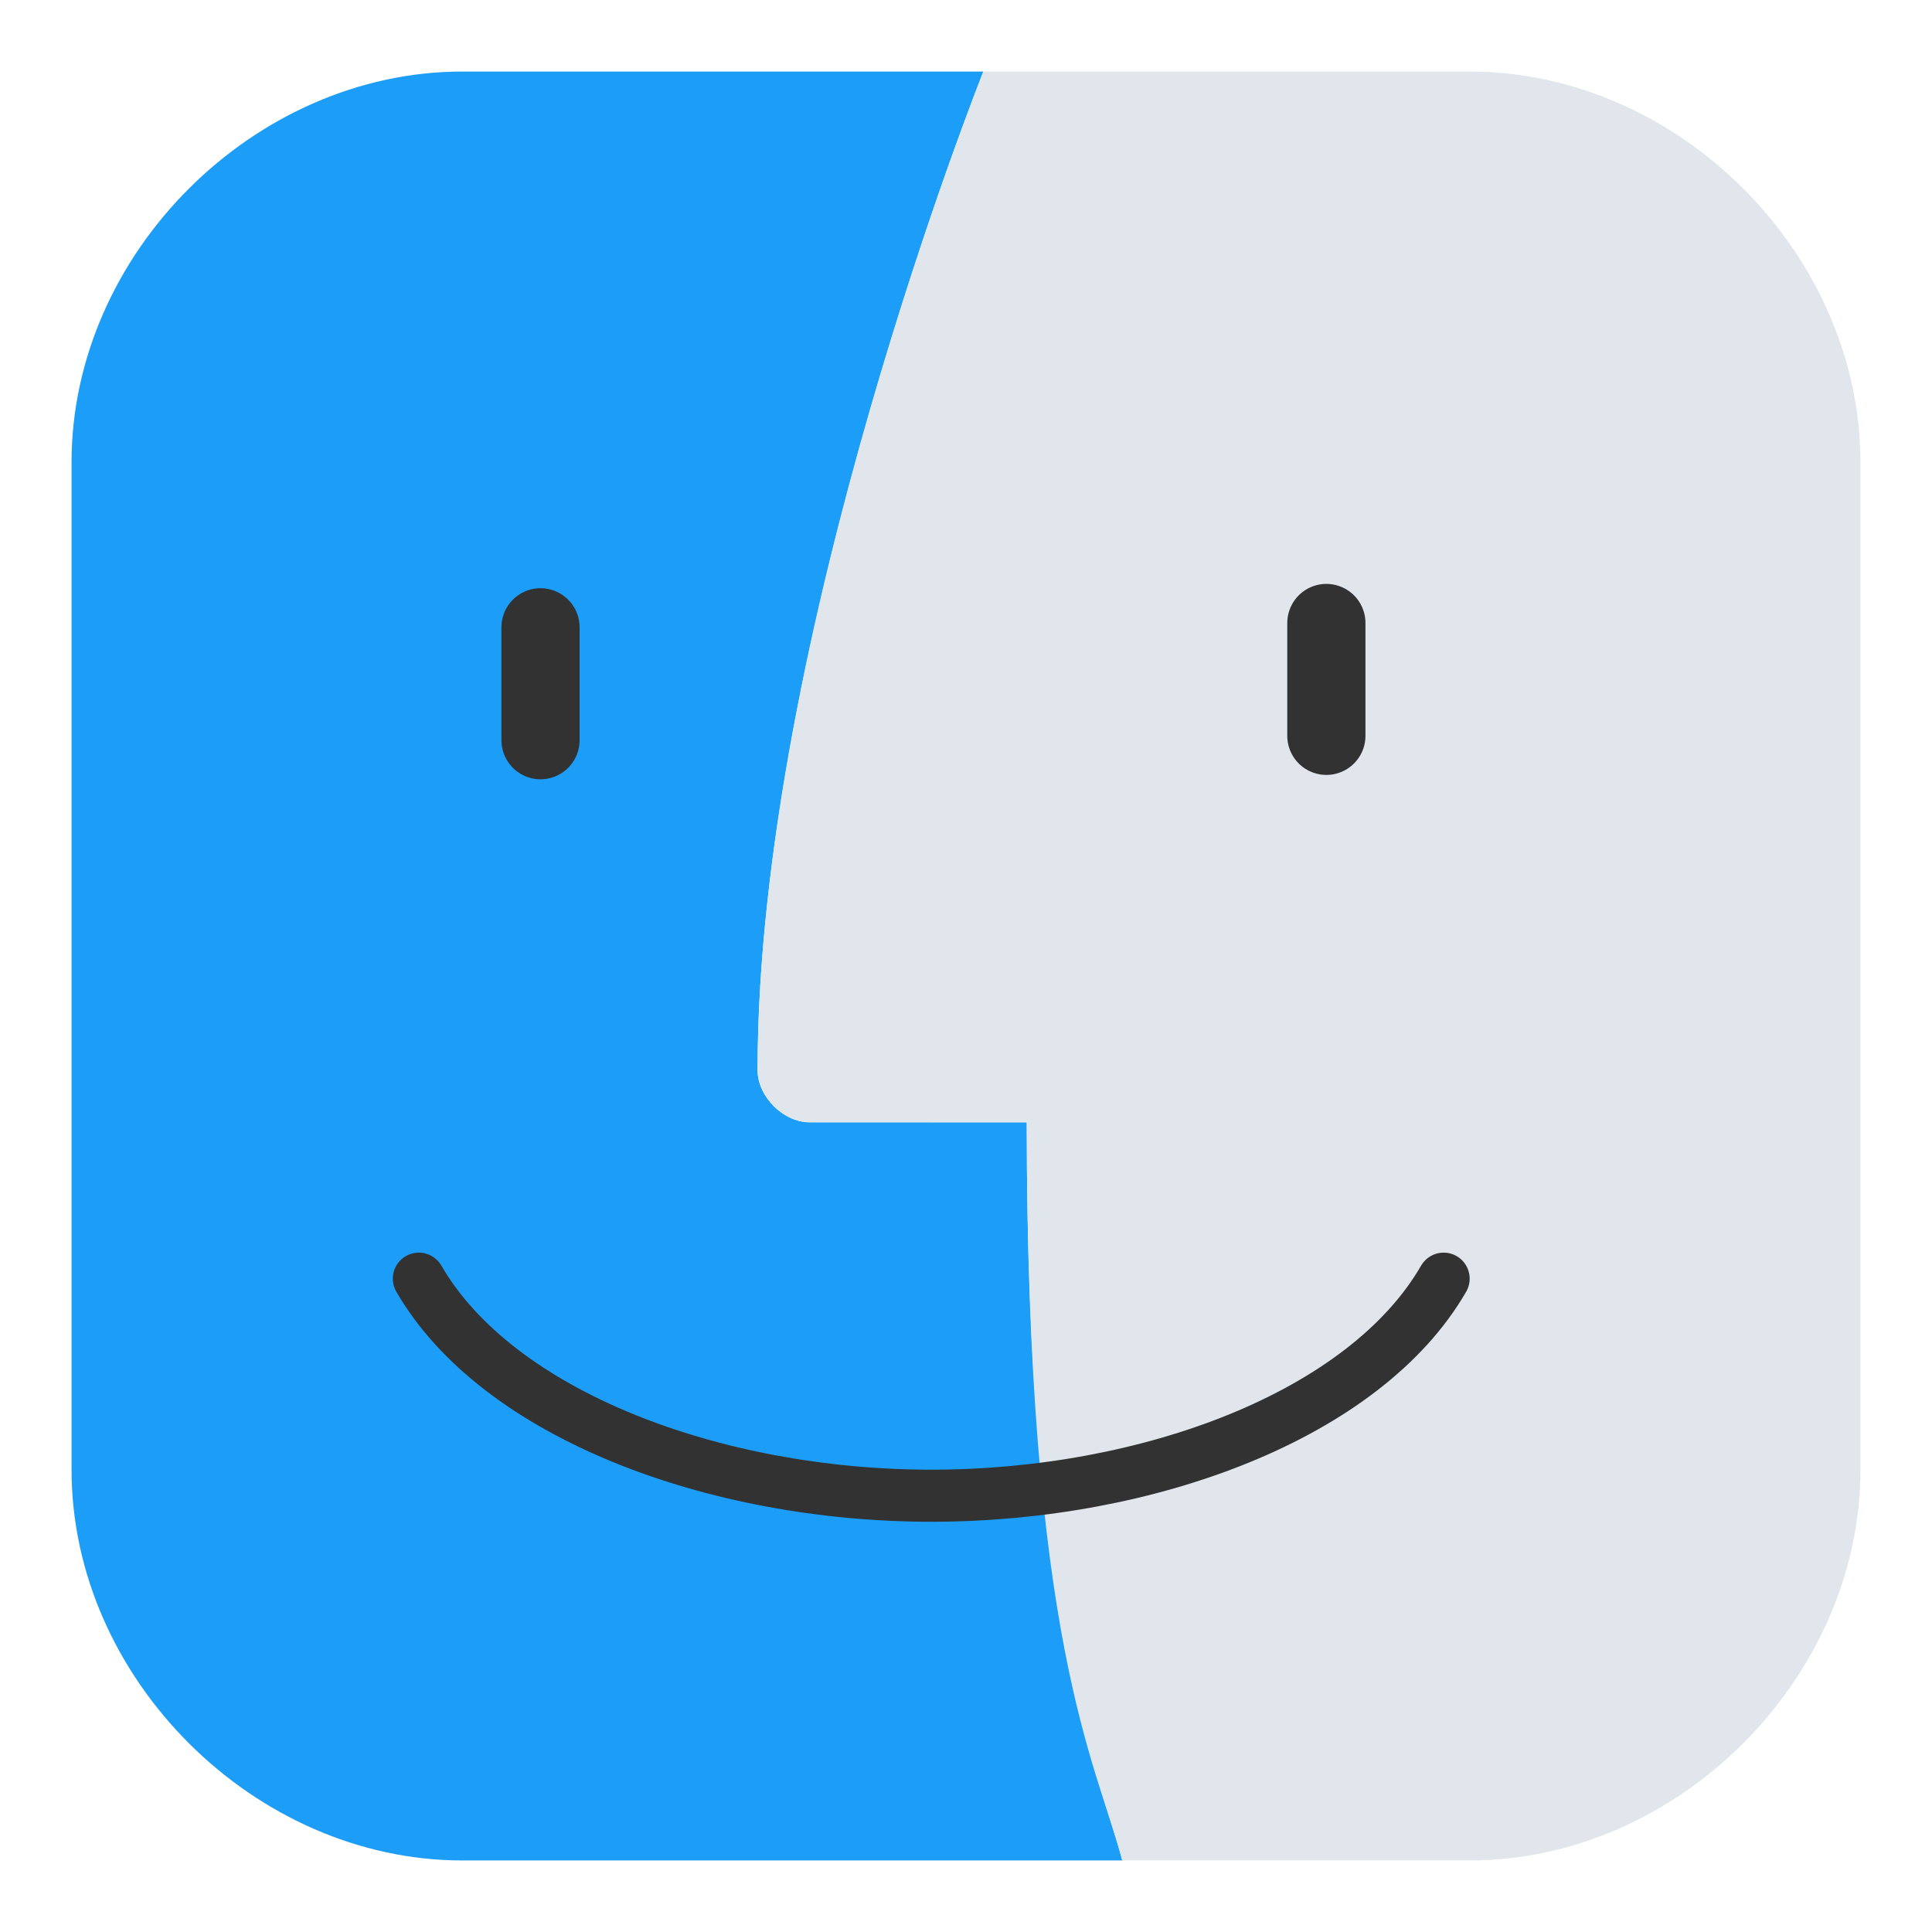
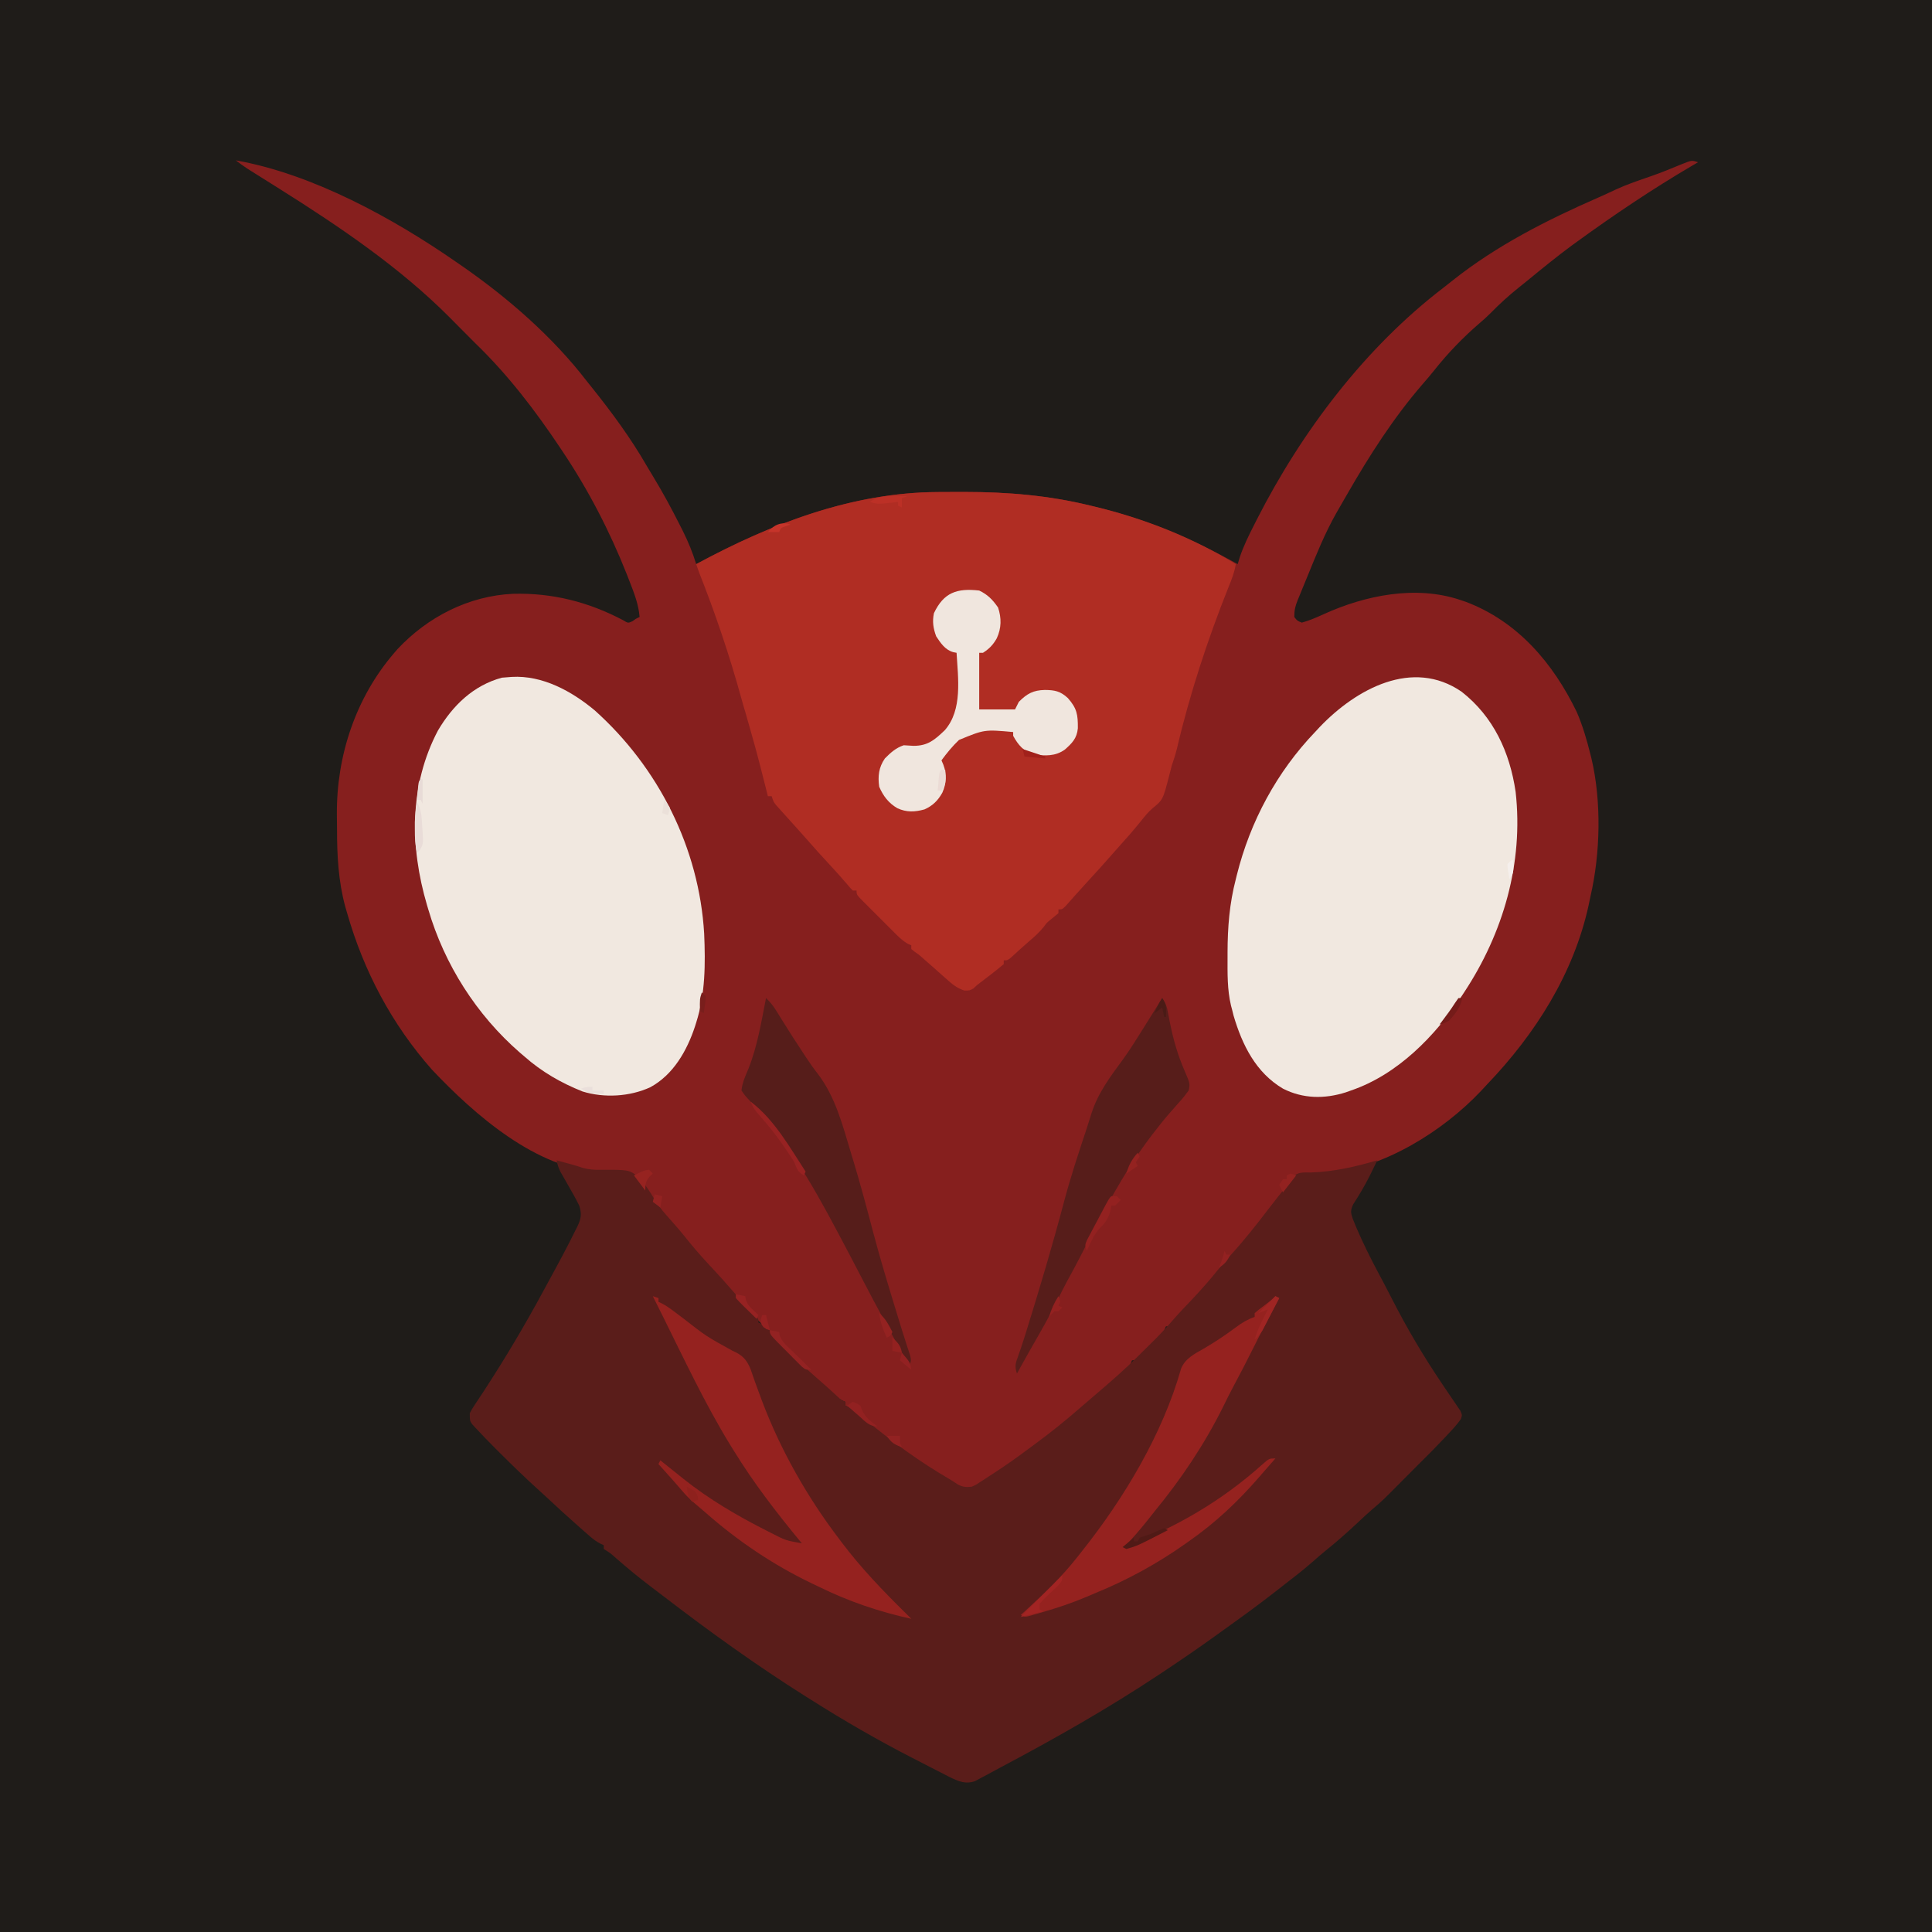
- <svg xmlns="http://www.w3.org/2000/svg" width="32" height="32" viewBox="0 0 25.6 25.6">
-   <path fill="#1c9ef8" d="M.948 19.474V6.126c0-2.767 2.42-5.178 5.178-5.178h6.904s-2.992 7.506-2.992 13.233c0 .346.337.69.69.69h2.877c0 6.648.906 8.436 1.266 9.781H6.126c-2.75 0-5.178-2.407-5.178-5.178z" />
-   <path fill="none" stroke="#323232" stroke-linecap="round" stroke-width="1.036" d="M7.162 8.312v1.496" />
-   <path fill="#e1e6ed" d="M10.729 14.871c-.352 0-.69-.344-.69-.69C10.038 8.414 13.03.948 13.03.948h6.444c2.77 0 5.178 2.416 5.178 5.178v13.348c0 2.754-2.407 5.178-5.178 5.178h-4.603c-.357-1.333-1.266-2.887-1.266-9.78z" />
-   <g fill="none" stroke="#323232" stroke-linecap="round">
-     <path stroke-width="1.036" d="M17.575 8.255V9.75" />
-     <path stroke-width=".69" d="M5.55 16.943c1.037 1.794 3.907 2.876 6.79 2.876 2.877 0 5.745-1.068 6.789-2.876" />
-   </g>
+ <svg xmlns="http://www.w3.org/2000/svg" version="1.1" width="1024" height="1024">
+   <path d="M0 0 C337.92 0 675.84 0 1024 0 C1024 337.92 1024 675.84 1024 1024 C686.08 1024 348.16 1024 0 1024 C0 686.08 0 348.16 0 0 Z " fill="#1F1C19" transform="translate(0,0)" />
+   <path d="M0 0 C40.703 7.199 83.475 30.715 117 54 C118.084 54.746 119.168 55.493 120.285 56.262 C144.497 73.117 167.973 93.572 186 117 C186.839 118.051 187.68 119.1 188.523 120.148 C199.239 133.521 209.359 147.251 217.905 162.118 C219.029 164.05 220.186 165.96 221.352 167.867 C226.427 176.224 231.038 184.767 235.438 193.5 C236.2 195.004 236.2 195.004 236.978 196.539 C239.823 202.264 242.136 207.883 244 214 C244.587 213.684 245.174 213.367 245.778 213.041 C284.648 192.178 327.167 176.029 371.871 175.797 C372.783 175.79 373.695 175.783 374.635 175.776 C377.569 175.758 380.503 175.752 383.438 175.75 C384.441 175.749 385.444 175.748 386.478 175.747 C409.103 175.762 430.977 177.594 453 183 C453.767 183.183 454.534 183.366 455.324 183.554 C482.056 189.976 507.028 200.593 531 214 C531.57 212.128 531.57 212.128 532.152 210.219 C534.103 204.381 536.784 198.981 539.562 193.5 C540.361 191.917 540.361 191.917 541.176 190.302 C564.923 143.696 598.562 99.162 640.303 67.307 C641.92 66.062 643.513 64.788 645.105 63.512 C668.176 45.178 694.986 31.568 721.891 19.809 C725.143 18.387 728.355 16.896 731.562 15.375 C737.545 12.633 743.755 10.562 749.969 8.414 C755.487 6.499 760.882 4.297 766.273 2.055 C771.673 -0.109 771.673 -0.109 775 1 C773.304 1.986 773.304 1.986 771.574 2.992 C750.716 15.249 730.577 28.789 711 43 C709.966 43.75 708.932 44.5 707.867 45.273 C699.993 51.09 692.424 57.273 684.858 63.482 C683.198 64.838 681.529 66.181 679.852 67.516 C674.611 71.714 669.783 76.089 665.098 80.898 C663.213 82.787 661.284 84.526 659.25 86.25 C650.477 93.815 642.413 102.134 635.227 111.215 C633.248 113.69 631.202 116.09 629.121 118.48 C613.615 136.375 600.756 156.503 589 177 C588.398 178.04 588.398 178.04 587.784 179.1 C586.599 181.146 585.423 183.197 584.25 185.25 C583.739 186.133 583.739 186.133 583.219 187.033 C577.191 197.689 572.598 209.11 567.993 220.433 C567.112 222.594 566.22 224.751 565.328 226.908 C564.762 228.294 564.197 229.68 563.633 231.066 C563.367 231.705 563.102 232.343 562.828 233.001 C561.503 236.294 561 238.375 561 242 C562.538 244.029 562.538 244.029 565 245 C569.03 243.917 572.762 242.263 576.555 240.538 C598.579 230.522 625.373 225.038 649 233 C650.464 233.493 650.464 233.493 651.957 233.996 C679.467 244.416 698.167 266.486 710.688 292.312 C713.868 299.649 716.08 307.25 718 315 C718.252 316.003 718.252 316.003 718.509 317.025 C723.871 339.674 723.243 367.404 718 390 C717.668 391.599 717.336 393.198 717.004 394.797 C709.091 431.037 688.749 463.049 663.352 489.581 C662.167 490.825 661.001 492.089 659.84 493.355 C639.626 514.738 608.651 533.865 579 537 C577.615 537.016 576.229 537.015 574.844 537 C574.131 537.001 573.418 537.003 572.684 537.004 C571.227 537.001 569.771 536.967 568.316 536.902 C564.775 536.96 562.765 537.272 560.145 539.765 C558.315 542.112 556.652 544.525 555 547 C553.904 548.45 552.796 549.892 551.676 551.324 C551.128 552.035 550.581 552.747 550.017 553.479 C543.728 561.626 537.251 569.547 530.481 577.297 C528.421 579.666 526.387 582.056 524.351 584.445 C518.999 590.722 513.551 596.898 508 603 C506.394 604.769 504.79 606.54 503.188 608.312 C502.126 609.482 502.126 609.482 501.043 610.676 C499.589 612.33 498.201 614.044 496.863 615.793 C496.248 616.521 495.634 617.25 495 618 C494.34 618 493.68 618 493 618 C492.736 618.589 492.471 619.178 492.199 619.784 C490.956 622.081 489.65 623.608 487.812 625.453 C487.196 626.072 486.58 626.691 485.945 627.328 C485.303 627.962 484.661 628.597 484 629.25 C483.358 629.9 482.716 630.549 482.055 631.219 C481.439 631.832 480.822 632.446 480.188 633.078 C479.343 633.92 479.343 633.92 478.48 634.778 C477 636 477 636 475 636 C474.763 636.574 474.526 637.147 474.281 637.738 C472.721 640.493 470.89 642.112 468.5 644.188 C467.602 644.975 466.703 645.763 465.777 646.574 C464.861 647.375 463.944 648.175 463 649 C461.352 650.498 459.707 651.998 458.062 653.5 C453.739 657.391 449.293 661.101 444.77 664.758 C442.965 666.219 441.17 667.692 439.387 669.18 C426.928 679.553 413.698 688.854 400.079 697.636 C398.675 698.557 397.293 699.512 395.933 700.497 C392.539 702.865 390.699 703.981 386.477 704.094 C382.286 702.775 379.018 700.916 375.375 698.5 C374.331 697.826 374.331 697.826 373.266 697.139 C371.167 695.775 369.081 694.391 367 693 C366.112 692.41 366.112 692.41 365.207 691.809 C352.986 683.65 341.539 674.53 330.204 665.202 C329.555 664.67 328.907 664.138 328.238 663.59 C327.661 663.114 327.084 662.638 326.49 662.148 C324.985 660.913 324.985 660.913 323 660 C323 659.34 323 658.68 323 658 C322.405 657.728 321.811 657.455 321.198 657.175 C319.056 656.03 317.58 654.874 315.828 653.207 C314.962 652.391 314.962 652.391 314.078 651.559 C313.475 650.983 312.872 650.406 312.25 649.812 C310.985 648.619 309.72 647.426 308.453 646.234 C307.85 645.667 307.248 645.099 306.627 644.514 C304.795 642.809 302.913 641.176 301 639.562 C297.077 636.177 293.42 632.53 289.75 628.875 C289.147 628.276 288.543 627.678 287.922 627.061 C284.722 623.85 281.782 620.587 279 617 C277.357 615.31 275.685 613.648 274 612 C269.078 607.171 264.285 602.307 259.793 597.074 C257.834 594.808 255.827 592.592 253.812 590.375 C245.695 581.372 237.852 572.132 230.219 562.715 C228.652 560.798 227.067 558.895 225.469 557.004 C225.042 556.498 224.615 555.992 224.176 555.471 C222.888 553.953 221.587 552.447 220.285 550.941 C218 548 218 548 216.621 545.09 C215.033 541.796 213.998 540.15 211 538 C205.355 536.655 199.526 536.593 193.75 536.336 C159.323 534.758 126.401 505.685 104 482 C82.685 457.879 67.845 429.853 59 399 C58.661 397.835 58.322 396.669 57.973 395.469 C54.324 381.965 53.627 368.358 53.629 354.45 C53.625 351.833 53.589 349.217 53.551 346.6 C53.344 315.476 63.556 284.694 84 261 C84.558 260.353 85.116 259.706 85.691 259.039 C101.687 241.961 123.404 230.821 146.855 229.727 C167.727 229.165 186.862 234.014 205.332 243.758 C207.893 245.322 207.893 245.322 210.25 244.25 C210.827 243.838 211.405 243.425 212 243 C212.66 242.67 213.32 242.34 214 242 C213.441 235.22 211.085 229.304 208.625 223 C208.179 221.854 207.734 220.709 207.275 219.529 C198.195 196.566 186.767 174.517 173 154 C172.431 153.146 172.431 153.146 171.851 152.275 C158.635 132.49 144.153 113.55 127 97 C124.231 94.244 121.478 91.473 118.73 88.695 C117.55 87.505 116.369 86.315 115.188 85.125 C114.32 84.245 114.32 84.245 113.436 83.348 C86.901 56.666 54.747 34.961 23 15 C22.151 14.466 21.302 13.931 20.428 13.381 C17.143 11.314 13.857 9.248 10.568 7.188 C9.774 6.687 8.979 6.187 8.16 5.672 C7.455 5.229 6.75 4.787 6.024 4.331 C3.949 2.966 1.971 1.51 0 0 Z " fill="#861F1E" transform="translate(125,85)" />
+   <path d="M0 0 C1.688 0.458 3.375 0.916 5.062 1.375 C6.002 1.63 6.942 1.885 7.91 2.148 C10.019 2.73 12.109 3.383 14.176 4.098 C17.499 4.882 19.898 5.08 23.258 5.035 C38.142 4.959 38.142 4.959 43.141 8.529 C46.96 12.468 49.75 17.066 52.566 21.749 C54.798 25.252 57.487 28.285 60.25 31.375 C61.246 32.515 62.241 33.657 63.234 34.801 C63.704 35.34 64.174 35.88 64.658 36.436 C66.659 38.768 68.577 41.166 70.5 43.562 C74.849 48.924 79.508 53.956 84.215 59 C86.969 61.954 89.637 64.975 92.281 68.027 C94.396 70.454 96.539 72.854 98.688 75.25 C99.413 76.06 100.139 76.869 100.887 77.703 C102.299 79.239 103.762 80.729 105.27 82.172 C107 84 107 84 107 86 C107.99 86.33 108.98 86.66 110 87 C110 87.66 110 88.32 110 89 C110.99 89.33 111.98 89.66 113 90 C114.367 91.391 114.367 91.391 115.875 93.25 C122.899 101.526 130.744 109.282 139.02 116.305 C142.383 119.184 145.629 122.194 148.898 125.18 C150.867 127.037 150.867 127.037 153 128 C153 128.66 153 129.32 153 130 C153.89 130.416 153.89 130.416 154.799 130.841 C156.859 131.926 158.448 133.052 160.223 134.547 C160.834 135.055 161.444 135.563 162.074 136.086 C162.73 136.635 163.386 137.184 164.062 137.75 C178.076 149.271 192.534 159.818 208.226 168.947 C209.746 169.849 211.225 170.819 212.695 171.801 C215.444 173.231 216.93 173.259 220 173 C222.191 172.063 222.191 172.063 224.258 170.656 C225.042 170.156 225.827 169.656 226.635 169.141 C227.868 168.329 227.868 168.329 229.125 167.5 C229.978 166.948 230.831 166.397 231.71 165.828 C237.965 161.755 244.046 157.503 250 153 C251.241 152.087 252.484 151.176 253.727 150.266 C262.22 144.016 270.335 137.462 278.265 130.513 C280.644 128.438 283.048 126.393 285.451 124.346 C293.525 117.464 301.522 110.534 309 103 C310.028 101.982 311.056 100.965 312.086 99.949 C313.182 98.862 314.279 97.775 315.375 96.688 C315.914 96.157 316.453 95.627 317.008 95.08 C320.579 91.531 323.922 87.841 327.214 84.033 C330.174 80.663 333.283 77.436 336.375 74.188 C341.478 68.789 346.33 63.318 350.961 57.508 C353.062 54.924 355.256 52.46 357.5 50 C364.53 42.264 370.982 34.087 377.324 25.786 C380.591 21.514 383.929 17.305 387.309 13.121 C389.048 11.062 389.048 11.062 390.238 8.758 C392.977 6.025 396.092 6.451 399.75 6.438 C411.899 6.061 423.346 3.416 435 0 C433.985 2.086 432.964 4.169 431.938 6.25 C431.627 6.88 431.317 7.511 430.998 8.16 C428.367 13.433 425.378 18.422 422.188 23.379 C420.718 26.624 420.867 27.65 422 31 C423.06 33.75 424.228 36.438 425.438 39.125 C425.792 39.916 426.146 40.706 426.511 41.521 C430.218 49.671 434.4 57.544 438.636 65.428 C440.069 68.13 441.462 70.849 442.848 73.574 C450.752 89.081 459.488 103.858 469.227 118.285 C470.278 119.855 470.278 119.855 471.35 121.457 C472.72 123.494 474.104 125.522 475.503 127.539 C476.12 128.456 476.736 129.372 477.371 130.316 C477.927 131.125 478.483 131.934 479.056 132.768 C480 135 480 135 479.321 137.11 C477.278 140.033 474.879 142.601 472.438 145.188 C471.902 145.76 471.367 146.333 470.816 146.924 C466.315 151.721 461.692 156.389 457 161 C454.233 163.758 451.478 166.527 448.73 169.305 C437.717 180.418 437.717 180.418 432.176 185.105 C429.733 187.232 427.378 189.439 425.018 191.656 C419.316 197.012 413.541 202.138 407.434 207.031 C405.295 208.761 403.235 210.54 401.188 212.375 C395.916 217.033 390.337 221.307 384.782 225.617 C383.131 226.898 381.485 228.185 379.84 229.473 C371.564 235.907 363.097 242.062 354.571 248.159 C352.67 249.52 350.772 250.886 348.876 252.255 C340.061 258.606 331.107 264.73 322.062 270.75 C321.346 271.228 320.629 271.705 319.89 272.197 C292.776 290.237 264.579 306.238 235.818 321.5 C233.356 322.81 230.906 324.138 228.457 325.473 C227.222 326.129 225.986 326.784 224.75 327.438 C223.257 328.24 223.257 328.24 221.734 329.059 C216.802 330.757 213.227 329.204 208.707 327.066 C207.071 326.241 205.44 325.405 203.812 324.562 C202.93 324.112 202.048 323.662 201.139 323.198 C198.422 321.807 195.711 320.404 193 319 C191.46 318.213 189.919 317.427 188.379 316.641 C170.151 307.262 152.318 296.967 135 286 C134.114 285.446 133.229 284.891 132.316 284.32 C106.073 267.789 80.911 249.67 56.325 230.782 C54.314 229.241 52.296 227.709 50.273 226.184 C43.81 221.294 37.591 216.178 31.49 210.845 C28.448 208.134 28.448 208.134 25 206 C25 205.34 25 204.68 25 204 C24.406 203.724 23.813 203.448 23.201 203.164 C21.117 202.062 19.555 200.927 17.785 199.383 C17.188 198.865 16.591 198.346 15.976 197.812 C15.345 197.255 14.713 196.699 14.062 196.125 C13.069 195.256 13.069 195.256 12.055 194.369 C6.131 189.165 0.33 183.834 -5.434 178.453 C-6.956 177.041 -8.491 175.643 -10.031 174.25 C-16.821 168.091 -23.382 161.722 -29.875 155.25 C-30.672 154.458 -31.469 153.666 -32.29 152.849 C-35.946 149.184 -39.563 145.481 -43.07 141.672 C-43.638 141.059 -44.205 140.447 -44.79 139.815 C-46 138 -46 138 -46 134 C-44.708 131.577 -44.708 131.577 -42.926 128.914 C-41.964 127.457 -41.964 127.457 -40.983 125.97 C-40.329 124.99 -39.674 124.01 -39 123 C-37.865 121.24 -36.733 119.477 -35.605 117.711 C-35.048 116.842 -34.49 115.972 -33.916 115.077 C-22.996 98.006 -13.03 80.589 -3.463 62.726 C-2.197 60.366 -0.922 58.012 0.359 55.66 C2.279 52.127 4.154 48.572 6 45 C6.507 44.02 6.507 44.02 7.025 43.02 C8.057 41.002 9.064 38.972 10.062 36.938 C10.53 36.026 10.53 36.026 11.007 35.095 C13.014 30.903 13.42 28.421 12 24 C10.314 20.537 8.426 17.208 6.5 13.875 C5.485 12.104 4.475 10.331 3.469 8.555 C3.02 7.776 2.57 6.997 2.107 6.195 C1.059 4.118 0.458 2.272 0 0 Z " fill="#5A1D1A" transform="translate(295,615)" />
+   <path d="M0 0 C0.912 -0.007 1.824 -0.014 2.764 -0.021 C5.698 -0.038 8.632 -0.045 11.566 -0.047 C12.57 -0.048 13.573 -0.049 14.607 -0.05 C37.232 -0.035 59.106 1.797 81.129 7.203 C81.896 7.386 82.663 7.569 83.453 7.757 C109.738 14.072 135.056 24.026 158.129 38.203 C157.453 42.493 155.959 46.276 154.316 50.266 C143.292 77.866 133.676 107.104 126.918 136.031 C126.14 139.159 125.148 142.147 124.129 145.203 C123.772 146.554 123.425 147.907 123.086 149.262 C119.536 163.094 119.536 163.094 114.074 167.551 C111.618 169.637 109.76 171.996 107.754 174.516 C104.054 179.109 100.208 183.519 96.238 187.879 C94.383 189.924 92.561 191.991 90.754 194.078 C87.371 197.961 83.898 201.759 80.407 205.543 C78.005 208.149 75.62 210.766 73.27 213.418 C72.815 213.928 72.36 214.438 71.892 214.964 C70.633 216.379 69.379 217.799 68.125 219.219 C66.129 221.203 66.129 221.203 64.129 221.203 C64.129 221.863 64.129 222.523 64.129 223.203 C62.664 224.435 61.195 225.662 59.699 226.855 C57.96 228.261 57.96 228.261 56.254 230.578 C53.867 233.527 51.241 235.835 48.359 238.289 C45.177 241.02 42.1 243.864 39.012 246.699 C37.129 248.203 37.129 248.203 35.129 248.203 C35.129 248.863 35.129 249.523 35.129 250.203 C32.915 252.095 30.693 253.88 28.379 255.641 C27.745 256.131 27.11 256.622 26.457 257.127 C25.227 258.077 23.99 259.019 22.748 259.953 C21.008 261.26 21.008 261.26 19.051 263.113 C17.129 264.203 17.129 264.203 14.277 264.211 C10.344 262.952 7.755 260.803 4.754 258.078 C4.188 257.582 3.622 257.086 3.039 256.574 C1.393 255.127 -0.24 253.667 -1.871 252.203 C-3.39 250.868 -4.911 249.534 -6.434 248.203 C-7.012 247.688 -7.591 247.172 -8.188 246.641 C-9.913 245.122 -9.913 245.122 -12.086 243.641 C-12.675 243.166 -13.264 242.692 -13.871 242.203 C-13.871 241.543 -13.871 240.883 -13.871 240.203 C-14.68 239.881 -14.68 239.881 -15.505 239.553 C-18.722 237.718 -21.142 235.217 -23.73 232.609 C-24.28 232.062 -24.829 231.515 -25.395 230.951 C-26.55 229.797 -27.703 228.64 -28.854 227.481 C-30.622 225.702 -32.4 223.935 -34.18 222.168 C-35.301 221.045 -36.423 219.921 -37.543 218.797 C-38.077 218.267 -38.612 217.736 -39.162 217.19 C-42.871 213.433 -42.871 213.433 -42.871 211.203 C-43.531 211.203 -44.191 211.203 -44.871 211.203 C-46.176 209.91 -46.176 209.91 -47.746 208.016 C-51.027 204.151 -54.419 200.415 -57.871 196.703 C-61.7 192.575 -65.48 188.418 -69.164 184.16 C-71.207 181.818 -73.288 179.51 -75.371 177.203 C-76.5 175.948 -76.5 175.948 -77.652 174.668 C-79.087 173.074 -80.524 171.483 -81.965 169.895 C-82.594 169.192 -83.223 168.489 -83.871 167.766 C-84.428 167.148 -84.985 166.531 -85.559 165.895 C-86.871 164.203 -86.871 164.203 -87.871 161.203 C-88.531 161.203 -89.191 161.203 -89.871 161.203 C-90.087 160.353 -90.303 159.503 -90.526 158.627 C-95.789 137.816 -95.789 137.816 -101.68 117.176 C-102.547 114.319 -103.364 111.453 -104.156 108.574 C-110.298 86.334 -117.695 64.449 -126.182 42.995 C-126.79 41.414 -127.335 39.81 -127.871 38.203 C-88.421 16.932 -45.454 0.236 0 0 Z " fill="#B02D23" transform="translate(496.8711,260.7969)" />
+   <path d="M0 0 C16.94 13.265 25.547 32.092 28.625 53.062 C32.861 90.779 22.105 127.88 1.312 159.375 C0.925 159.965 0.537 160.554 0.138 161.162 C-14.121 182.579 -33.878 202.922 -58.688 211.375 C-60.022 211.851 -60.022 211.851 -61.383 212.336 C-72.623 215.908 -84.097 215.78 -94.688 210.375 C-109.08 201.874 -116.281 187.213 -120.863 171.703 C-121.135 170.605 -121.407 169.507 -121.688 168.375 C-121.952 167.389 -121.952 167.389 -122.223 166.384 C-124.247 157.907 -124.083 149.287 -124.062 140.625 C-124.062 139.804 -124.062 138.982 -124.062 138.136 C-124.028 124.851 -123.044 112.279 -119.688 99.375 C-119.506 98.635 -119.324 97.895 -119.136 97.133 C-112.07 68.786 -97.896 42.443 -77.688 21.375 C-76.847 20.471 -76.007 19.568 -75.141 18.637 C-55.893 -1.474 -25.999 -17.888 0 0 Z " fill="#F1E8E0" transform="translate(774.6875,366.625)" />
+   <path d="M0 0 C16.335 -0.945 31.818 7.586 44 17.75 C77.692 47.958 99.319 90.596 101.985 136.106 C102.661 152.001 102.635 167.934 97.758 183.223 C97.544 183.901 97.329 184.578 97.108 185.277 C92.885 198.09 85.634 210.884 73.395 217.5 C62.543 222.49 48.969 223.277 37.508 219.723 C26.176 215.215 15.905 209.307 6.758 201.223 C5.951 200.536 5.144 199.849 4.312 199.141 C-18.673 179.145 -35.669 152.473 -44.242 123.223 C-44.47 122.46 -44.698 121.697 -44.932 120.912 C-54.034 89.959 -54.387 57.4 -39.117 28.406 C-31.307 15.145 -20.321 4.494 -5.242 0.41 C-3.493 0.301 -1.744 0.173 0 0 Z " fill="#F1E8E0" transform="translate(271.2422,358.7773)" />
+   <path d="M0 0 C0.99 0.495 0.99 0.495 2 1 C1.739 1.492 1.478 1.984 1.209 2.49 C-3.299 10.993 -7.793 19.499 -12.062 28.125 C-15.196 34.456 -18.464 40.707 -21.794 46.937 C-23.864 50.818 -25.849 54.72 -27.75 58.688 C-37.597 78.49 -49.958 96.949 -64 114 C-65.335 115.687 -66.668 117.374 -68 119.062 C-71.833 123.861 -75.871 128.454 -80 133 C-53.022 122.767 -28.6 108.602 -7.071 89.301 C-3.318 86 -3.318 86 0 86 C-2.333 88.667 -4.667 91.333 -7 94 C-7.51 94.592 -8.021 95.184 -8.547 95.794 C-19.815 108.805 -31.864 120.173 -46 130 C-46.606 130.43 -47.213 130.859 -47.837 131.302 C-62.566 141.714 -78.44 150.411 -95.134 157.232 C-96.96 157.983 -98.773 158.765 -100.586 159.547 C-108.039 162.683 -115.551 165.184 -123.312 167.438 C-124.239 167.709 -125.165 167.98 -126.12 168.26 C-126.984 168.503 -127.848 168.746 -128.738 168.996 C-129.512 169.215 -130.286 169.433 -131.083 169.658 C-133 170 -133 170 -135 169 C-133.749 167.857 -133.749 167.857 -132.473 166.691 C-122.795 157.826 -113.43 149.006 -105.301 138.656 C-104.382 137.486 -103.458 136.32 -102.531 135.156 C-80.279 107.181 -59.751 72.979 -49.984 38.348 C-47.734 32.981 -42.977 30.634 -38.125 27.875 C-32.038 24.335 -26.291 20.497 -20.657 16.275 C-17.552 13.978 -14.663 12.246 -11 11 C-11 10.34 -11 9.68 -11 9 C-9.102 7.344 -9.102 7.344 -6.625 5.5 C-4.271 3.736 -2.081 2.081 0 0 Z " fill="#95221F" transform="translate(676,687)" />
+   <path d="M0 0 C0.99 0.33 1.98 0.66 3 1 C3 1.66 3 2.32 3 3 C3.576 3.269 4.153 3.539 4.747 3.816 C7.042 5.022 8.988 6.378 11.055 7.941 C11.828 8.521 12.601 9.1 13.397 9.698 C14.215 10.313 15.032 10.928 15.875 11.562 C28.391 21.322 28.391 21.322 42.215 28.916 C47.368 31.208 49.601 33.347 51.793 38.594 C52.617 40.887 53.414 43.19 54.188 45.5 C55.115 48.042 56.049 50.579 56.996 53.113 C57.358 54.09 57.358 54.09 57.727 55.087 C67.563 81.371 81.995 106.754 99 129 C99.641 129.85 99.641 129.85 100.294 130.718 C110.458 144.188 122.001 156.17 134 168 C135.001 168.999 136.002 169.998 137 171 C120.101 167.32 103.513 161.677 88 154 C86.231 153.161 86.231 153.161 84.426 152.305 C63.677 142.344 44.879 129.656 27.651 114.444 C25.885 112.9 24.094 111.388 22.301 109.875 C19.876 107.8 17.677 105.703 15.625 103.25 C12.82 99.953 9.963 96.714 7.062 93.5 C6.29 92.644 5.518 91.788 4.723 90.906 C3.87 89.963 3.87 89.963 3 89 C3.495 88.01 3.495 88.01 4 87 C4.617 87.496 5.235 87.993 5.871 88.504 C7.657 89.936 9.445 91.366 11.234 92.793 C12.875 94.102 14.512 95.415 16.141 96.738 C29.768 107.635 44.833 116.457 60.375 124.312 C61.338 124.801 61.338 124.801 62.32 125.299 C70.323 129.44 70.323 129.44 79 131 C78.478 130.368 77.956 129.737 77.418 129.086 C64.987 113.977 53.265 98.694 43 82 C41.981 80.364 41.981 80.364 40.941 78.695 C27.563 56.812 16.571 33.334 5.181 10.378 C3.461 6.915 1.731 3.458 0 0 Z " fill="#95221F" transform="translate(346,687)" />
+   <path d="M0 0 C1.945 2.917 2.423 4.348 3.043 7.691 C3.226 8.628 3.41 9.565 3.599 10.53 C3.793 11.531 3.987 12.531 4.188 13.562 C5.942 22.211 8.261 30.225 11.764 38.326 C14.777 45.365 14.777 45.365 14 49 C12.4 51.244 10.846 53.17 9 55.188 C7.977 56.352 6.955 57.517 5.934 58.684 C5.177 59.536 5.177 59.536 4.406 60.406 C1.108 64.146 -1.975 68.037 -5 72 C-5.619 72.809 -5.619 72.809 -6.25 73.634 C-20.903 92.997 -32.115 114.877 -43.133 136.441 C-45.565 141.198 -48.111 145.885 -50.683 150.568 C-52.229 153.423 -53.658 156.323 -55.062 159.25 C-59.803 168.827 -65.184 178.05 -70.481 187.327 C-72.683 191.202 -74.846 195.098 -77 199 C-78.034 195.845 -77.977 194.134 -76.812 191.043 C-75.509 187.418 -74.277 183.789 -73.125 180.113 C-72.785 179.029 -72.445 177.945 -72.095 176.828 C-64.946 153.872 -58.091 130.807 -51.938 107.562 C-48.503 94.672 -44.325 82.009 -40.107 69.358 C-39.21 66.636 -38.351 63.909 -37.516 61.168 C-34.004 50.155 -27.437 41.533 -20.66 32.298 C-16.855 27.031 -13.443 21.507 -10 16 C-9.556 15.292 -9.112 14.584 -8.654 13.854 C-5.76 9.242 -2.876 4.623 0 0 Z " fill="#571D1A" transform="translate(616,529)" />
+   <path d="M0 0 C2.273 2.129 3.931 4.276 5.566 6.922 C6.047 7.692 6.527 8.463 7.022 9.257 C7.53 10.08 8.039 10.902 8.562 11.75 C12.342 17.802 16.156 23.82 20.125 29.75 C20.529 30.363 20.933 30.976 21.35 31.608 C23.306 34.558 25.304 37.424 27.492 40.207 C36.863 52.501 40.605 67.408 45 82 C45.489 83.597 45.489 83.597 45.988 85.227 C49.948 98.199 53.419 111.293 56.871 124.408 C60.577 138.375 64.759 152.187 69 166 C69.354 167.157 69.708 168.315 70.073 169.507 C72.144 176.271 72.144 176.271 74.301 183.008 C74.635 184.036 74.969 185.065 75.312 186.125 C75.659 187.179 76.006 188.234 76.363 189.32 C77 192 77 192 76 195 C67.202 179.328 58.595 163.59 50.353 147.617 C46.615 140.386 42.818 133.188 39 126 C38.499 125.055 37.997 124.11 37.48 123.136 C24.104 97.985 10.164 73.768 -9.762 53.18 C-11.188 51.625 -11.188 51.625 -13 49 C-12.596 44.835 -10.915 41.27 -9.312 37.438 C-4.537 25.46 -2.479 12.604 0 0 Z " fill="#561D1A" transform="translate(406,529)" />
+   <path d="M0 0 C4.507 2.135 7.174 4.918 10 9 C11.858 14.574 11.806 19.943 9.312 25.312 C7.42 28.686 5.306 30.912 2 33 C1.34 33 0.68 33 0 33 C0 42.9 0 52.8 0 63 C6.27 63 12.54 63 19 63 C19.66 61.68 20.32 60.36 21 59 C25.333 54.632 28.635 52.832 34.75 52.688 C40.031 52.738 43.006 53.306 47 57 C51.831 62.484 52.35 65.805 52.281 73.016 C51.779 78.341 49.246 80.902 45.375 84.312 C40.243 87.959 35.143 87.558 29 87 C23.636 85.339 20.643 81.864 18 77 C18 76.34 18 75.68 18 75 C2.812 73.62 2.812 73.62 -10.711 79.184 C-14.19 82.505 -17.16 86.125 -20 90 C-19.678 90.746 -19.355 91.493 -19.023 92.262 C-17.061 97.513 -17.342 102.137 -19.562 107.188 C-21.908 111.339 -24.626 114.05 -29 116 C-34.13 117.423 -38.48 117.608 -43.375 115.375 C-48.045 112.644 -50.865 108.925 -53 104 C-53.785 98.39 -53.262 93.735 -50 89 C-46.908 85.886 -44.196 83.399 -40 82 C-38.283 82.08 -36.566 82.186 -34.852 82.309 C-27.209 82.338 -23.584 79.121 -18.256 74.043 C-8.749 63.236 -11.215 46.441 -12 33 C-12.607 32.88 -13.214 32.76 -13.84 32.637 C-18.112 31.378 -20.448 27.838 -22.812 24.25 C-24.378 19.966 -24.916 16.499 -24 12 C-18.783 0.992 -11.769 -1.334 0 0 Z " fill="#F0E6DE" transform="translate(519,313)" />
+   <path d="M0 0 C0.99 0 1.98 0 3 0 C3.66 0.66 4.32 1.32 5 2 C3.625 3.5 3.625 3.5 2 5 C1.34 5 0.68 5 0 5 C-0.155 6.083 -0.155 6.083 -0.312 7.188 C-1.276 11.131 -2.845 13.961 -5.875 16.688 C-9.169 20.272 -10.958 24.614 -13 29 C-14 26 -14 26 -12.936 23.38 C-12.393 22.355 -11.849 21.33 -11.289 20.273 C-10.704 19.16 -10.119 18.046 -9.516 16.898 C-8.892 15.736 -8.268 14.573 -7.625 13.375 C-7.002 12.193 -6.379 11.011 -5.758 9.828 C-1.186 1.186 -1.186 1.186 0 0 Z " fill="#932120" transform="translate(589,634)" />
+   <path d="M0 0 C12.446 9.47 20.569 24.07 29 37 C28.67 37.66 28.34 38.32 28 39 C24.496 36.664 24.493 35.788 23 32 C21.468 29.422 19.771 26.964 18.062 24.5 C17.582 23.802 17.102 23.105 16.608 22.386 C12.85 17.014 8.795 11.974 4.442 7.074 C2.343 4.697 1.017 3.05 0 0 Z " fill="#972222" transform="translate(398,584)" />
+   <path d="M0 0 C0 3 0 3 -2.625 5.812 C-4.314 7.429 -6.024 9.023 -7.734 10.617 C-9.207 12.027 -10.609 13.51 -12 15 C-12 15.99 -12 16.98 -12 18 C-11.34 18.33 -10.68 18.66 -10 19 C-13.96 19.99 -17.92 20.98 -22 22 C-14.667 14.667 -7.333 7.333 0 0 Z " fill="#A12423" transform="translate(563,835)" />
+   <path d="M0 0 C2.488 4.434 2.553 8.508 2.812 13.5 C2.876 14.355 2.94 15.209 3.006 16.09 C3.354 22.382 3.354 22.382 1.512 25.594 C0.763 26.29 0.763 26.29 0 27 C-1.006 22.831 -1.134 18.907 -1.125 14.625 C-1.128 13.359 -1.13 12.093 -1.133 10.789 C-1.003 7.09 -0.593 3.646 0 0 Z " fill="#E9DCD8" transform="translate(221,425)" />
+   <path d="M0 0 C2.475 0.495 2.475 0.495 5 1 C5.057 1.548 5.113 2.096 5.172 2.66 C6.36 6.018 8.723 8.039 11.25 10.438 C11.728 10.902 12.206 11.367 12.699 11.846 C14.129 13.235 15.564 14.617 17 16 C18.674 17.659 20.338 19.329 22 21 C19 21 19 21 16.915 19.288 C16.135 18.504 15.355 17.721 14.551 16.914 C13.703 16.066 12.856 15.218 11.982 14.344 C11.101 13.447 10.22 12.549 9.312 11.625 C8.42 10.736 7.527 9.846 6.607 8.93 C0 2.267 0 2.267 0 0 Z " fill="#932222" transform="translate(408,705)" />
+   <path d="M0 0 C0.66 0.33 1.32 0.66 2 1 C0.405 4.109 -1.203 7.211 -2.812 10.312 C-3.264 11.194 -3.716 12.075 -4.182 12.982 C-4.844 14.254 -4.844 14.254 -5.52 15.551 C-6.124 16.721 -6.124 16.721 -6.741 17.915 C-7.969 19.949 -9.249 21.409 -11 23 C-9.354 17.315 -6.71 12.233 -4 7 C-5.65 7.66 -7.3 8.32 -9 9 C-6 6 -3 3 0 0 Z " fill="#9F2523" transform="translate(676,687)" />
+   <path d="M0 0 C-0.99 0.33 -1.98 0.66 -3 1 C-3 2.65 -3 4.3 -3 6 C-3.66 5.67 -4.32 5.34 -5 5 C-5 4.34 -5 3.68 -5 3 C-5.664 3.084 -6.328 3.168 -7.012 3.254 C-15.782 4.265 -15.782 4.265 -20 3 C-14.097 -0.935 -6.864 -0.124 0 0 Z " fill="#BC3026" transform="translate(481,263)" />
+   <path d="M0 0 C0.66 0.33 1.32 0.66 2 1 C-14.086 9.292 -14.086 9.292 -20 11 C-20.66 10.67 -21.32 10.34 -22 10 C-20.02 8.35 -18.04 6.7 -16 5 C-16 5.66 -16 6.32 -16 7 C-15.34 7 -14.68 7 -14 7 C-13.67 6.34 -13.34 5.68 -13 5 C-11.015 4.291 -9.011 3.633 -7 3 C-5.745 2.448 -4.495 1.886 -3.25 1.312 C-1.641 0.663 -1.641 0.663 0 0 Z " fill="#501A16" transform="translate(617,810)" />
+   <path d="M0 0 C1.875 0.688 1.875 0.688 4 2 C4.268 2.743 4.536 3.485 4.812 4.25 C6.542 8.255 9.611 10.363 13 13 C8.614 13 6.448 10.265 3.312 7.5 C2.706 6.975 2.099 6.451 1.475 5.91 C-0.023 4.613 -1.512 3.308 -3 2 C-2.01 1.34 -1.02 0.68 0 0 Z " fill="#922121" transform="translate(452,743)" />
+   <path d="M0 0 C0.66 0.66 1.32 1.32 2 2 C1.288 2.65 1.288 2.65 0.562 3.312 C-1.732 5.79 -2 7.667 -2 11 C-3.98 8.36 -5.96 5.72 -8 3 C-2.727 0.364 -2.727 0.364 0 0 Z " fill="#962320" transform="translate(344,620)" />
+   <path d="M0 0 C0.66 0 1.32 0 2 0 C1.077 4.899 -1.672 8.385 -5 12 C-7.875 13.5 -7.875 13.5 -10 14 C-9.613 13.492 -9.227 12.984 -8.828 12.461 C-6.36 9.199 -3.935 5.96 -1.75 2.5 C-1.173 1.675 -0.595 0.85 0 0 Z " fill="#741B19" transform="translate(773,529)" />
+   <path d="M0 0 C0.99 0.33 1.98 0.66 3 1 C0.69 3.97 -1.62 6.94 -4 10 C-4.66 8.68 -5.32 7.36 -6 6 C-5.34 5.01 -4.68 4.02 -4 3 C-3.34 3 -2.68 3 -2 3 C-2 2.34 -2 1.68 -2 1 C-1.34 0.67 -0.68 0.34 0 0 Z " fill="#922220" transform="translate(684,622)" />
+   <path d="M0 0 C0.66 0 1.32 0 2 0 C2.25 7.625 2.25 7.625 0 11 C-0.66 11 -1.32 11 -2 11 C-1.86 9.354 -1.713 7.708 -1.562 6.062 C-1.481 5.146 -1.4 4.229 -1.316 3.285 C-1 1 -1 1 0 0 Z " fill="#EBDBD5" transform="translate(499,408)" />
+   <path d="M0 0 C3.291 2.797 5.063 6.195 7 10 C6 12 6 12 4 13 C1.979 8.607 0.591 4.847 0 0 Z " fill="#942221" transform="translate(466,696)" />
+   <path d="M0 0 C2.475 0.495 2.475 0.495 5 1 C5.102 1.593 5.204 2.186 5.309 2.797 C6.114 5.362 7.116 6.427 9.062 8.25 C9.61 8.771 10.158 9.292 10.723 9.828 C11.144 10.215 11.566 10.602 12 11 C11.67 11.66 11.34 12.32 11 13 C9.161 11.214 7.328 9.422 5.5 7.625 C4.713 6.863 4.713 6.863 3.91 6.086 C2.568 4.762 1.28 3.384 0 2 C0 1.34 0 0.68 0 0 Z " fill="#962222" transform="translate(390,686)" />
+   <path d="M0 0 C0.33 0 0.66 0 1 0 C1 4.29 1 8.58 1 13 C0.67 12.34 0.34 11.68 0 11 C-0.66 11 -1.32 11 -2 11 C-1.86 9.354 -1.713 7.708 -1.562 6.062 C-1.481 5.146 -1.4 4.229 -1.316 3.285 C-1 1 -1 1 0 0 Z " fill="#E8DBD7" transform="translate(223,413)" />
+   <path d="M0 0 C0.33 0.99 0.66 1.98 1 3 C0.67 3.66 0.34 4.32 0 5 C0.66 5.33 1.32 5.66 2 6 C1.34 6.66 0.68 7.32 0 8 C-0.66 8 -1.32 8 -2 8 C-3.625 9.458 -3.625 9.458 -5 11 C-3.775 6.947 -2.301 3.556 0 0 Z " fill="#932120" transform="translate(561,687)" />
+   <path d="M0 0 C0.66 0.66 1.32 1.32 2 2 C1.977 4.164 1.977 4.164 1.625 6.625 C1.514 7.442 1.403 8.26 1.289 9.102 C1.194 9.728 1.098 10.355 1 11 C0.34 10.67 -0.32 10.34 -1 10 C-1.125 3.375 -1.125 3.375 0 0 Z " fill="#791E1C" transform="translate(372,526)" />
+   <path d="M0 0 C4 1.333 8 2.667 12 4 C12 4.33 12 4.66 12 5 C8.37 4.67 4.74 4.34 1 4 C0.67 2.68 0.34 1.36 0 0 Z " fill="#A1211B" transform="translate(542,397)" />
+   <path d="M0 0 C4.8 2.462 4.8 2.462 5.812 5.188 C5.874 5.786 5.936 6.384 6 7 C5.01 7.33 4.02 7.66 3 8 C0.435 5.435 0.46 3.523 0 0 Z " fill="#8E211D" transform="translate(364,788)" />
+   <path d="M0 0 C0.33 0.66 0.66 1.32 1 2 C0.01 3.485 0.01 3.485 -1 5 C-0.67 5.66 -0.34 6.32 0 7 C-1.98 8.32 -3.96 9.64 -6 11 C-4.742 6.492 -3.096 3.509 0 0 Z " fill="#942220" transform="translate(603,611)" />
+   <path d="M0 0 C0 0.66 0 1.32 0 2 C1.98 2 3.96 2 6 2 C6 2.66 6 3.32 6 4 C-2.571 3.143 -2.571 3.143 -6 1 C-3 0 -3 0 0 0 Z " fill="#EADFDB" transform="translate(314,576)" />
+   <path d="M0 0 C1.98 0.495 1.98 0.495 4 1 C3.67 2.98 3.34 4.96 3 7 C1.68 6.01 0.36 5.02 -1 4 C-0.67 2.68 -0.34 1.36 0 0 Z " fill="#922221" transform="translate(347,633)" />
+   <path d="M0 0 C2.429 3.644 2.162 5.712 2 10 C1.67 10 1.34 10 1 10 C0.67 8.35 0.34 6.7 0 5 C-1.32 5.99 -2.64 6.98 -4 8 C-2.875 5.028 -1.777 2.666 0 0 Z " fill="#4A1B16" transform="translate(616,529)" />
+   <path d="M0 0 C2.31 0 4.62 0 7 0 C7 1.32 7 2.64 7 4 C7.33 4.66 7.66 5.32 8 6 C4.086 4.731 2.209 3.488 0 0 Z " fill="#922222" transform="translate(470,761)" />
+   <path d="M0 0 C-0.804 0.289 -1.609 0.578 -2.438 0.875 C-5.133 1.733 -5.133 1.733 -6 4 C-7.98 4 -9.96 4 -12 4 C-8.816 0.109 -4.818 -1.606 0 0 Z " fill="#C6342A" transform="translate(419,278)" />
+   <path d="M0 0 C0.33 0.66 0.66 1.32 1 2 C1.66 2 2.32 2 3 2 C1.607 5.367 0.021 6.986 -3 9 C-2.536 7.886 -2.536 7.886 -2.062 6.75 C-1.191 4.493 -0.523 2.355 0 0 Z " fill="#932121" transform="translate(649,663)" />
+   <path d="M0 0 C4.429 5.143 4.429 5.143 5 9 C3.02 7.35 1.04 5.7 -1 4 C-0.67 2.68 -0.34 1.36 0 0 Z " fill="#932122" transform="translate(478,717)" />
+   <path d="M0 0 C2.799 2.528 4.458 4.204 5 8 C3.35 7.67 1.7 7.34 0 7 C0 4.69 0 2.38 0 0 Z " fill="#932120" transform="translate(473,709)" />
+   <path d="M0 0 C0.66 0 1.32 0 2 0 C2.66 2.64 3.32 5.28 4 8 C1 7 1 7 -0.25 5.125 C-1 3 -1 3 0 0 Z " fill="#952121" transform="translate(404,697)" />
+   <path d="M0 0 C0.33 0 0.66 0 1 0 C1.25 6.625 1.25 6.625 -1 10 C-1.977 3.945 -1.977 3.945 -2 2 C-1.34 1.34 -0.68 0.68 0 0 Z " fill="#F5EFEC" transform="translate(801,456)" />
+   <path d="M0 0 C1.562 1.75 1.562 1.75 3 4 C2.688 6.25 2.688 6.25 2 8 C1.01 7.67 0.02 7.34 -1 7 C-0.67 4.69 -0.34 2.38 0 0 Z " fill="#EBE0D9" transform="translate(352,424)" />
</svg>
